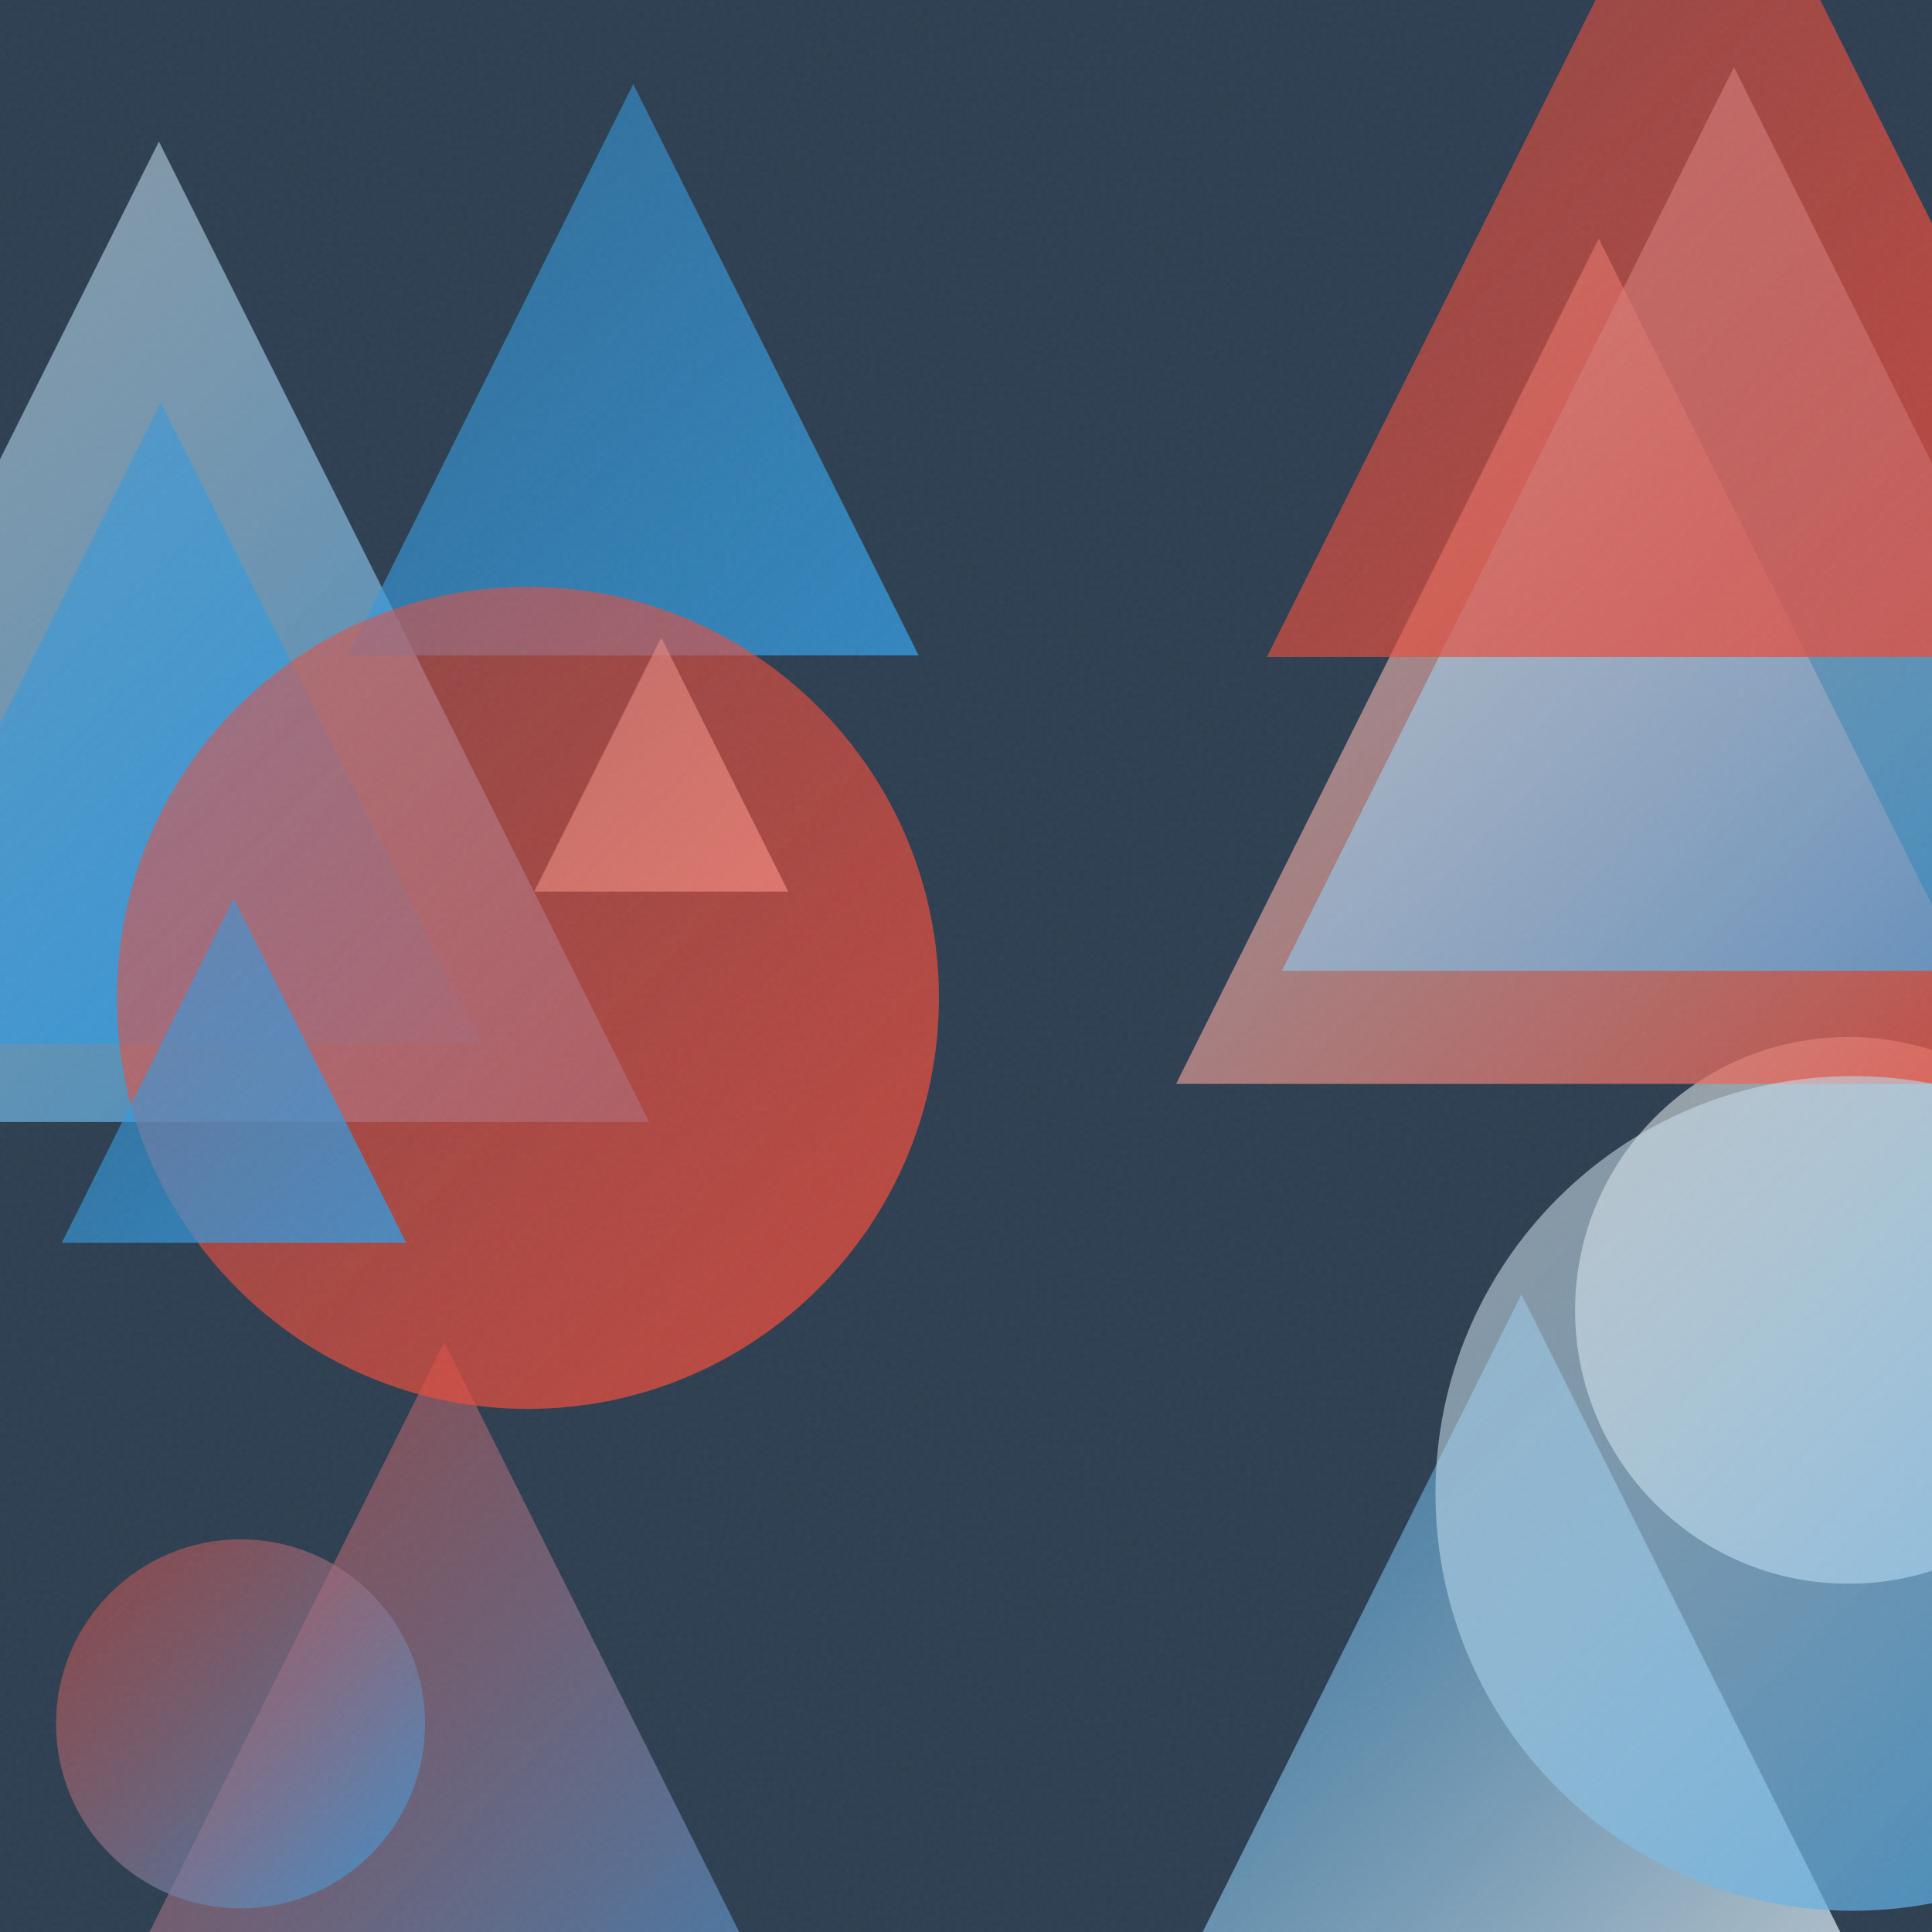
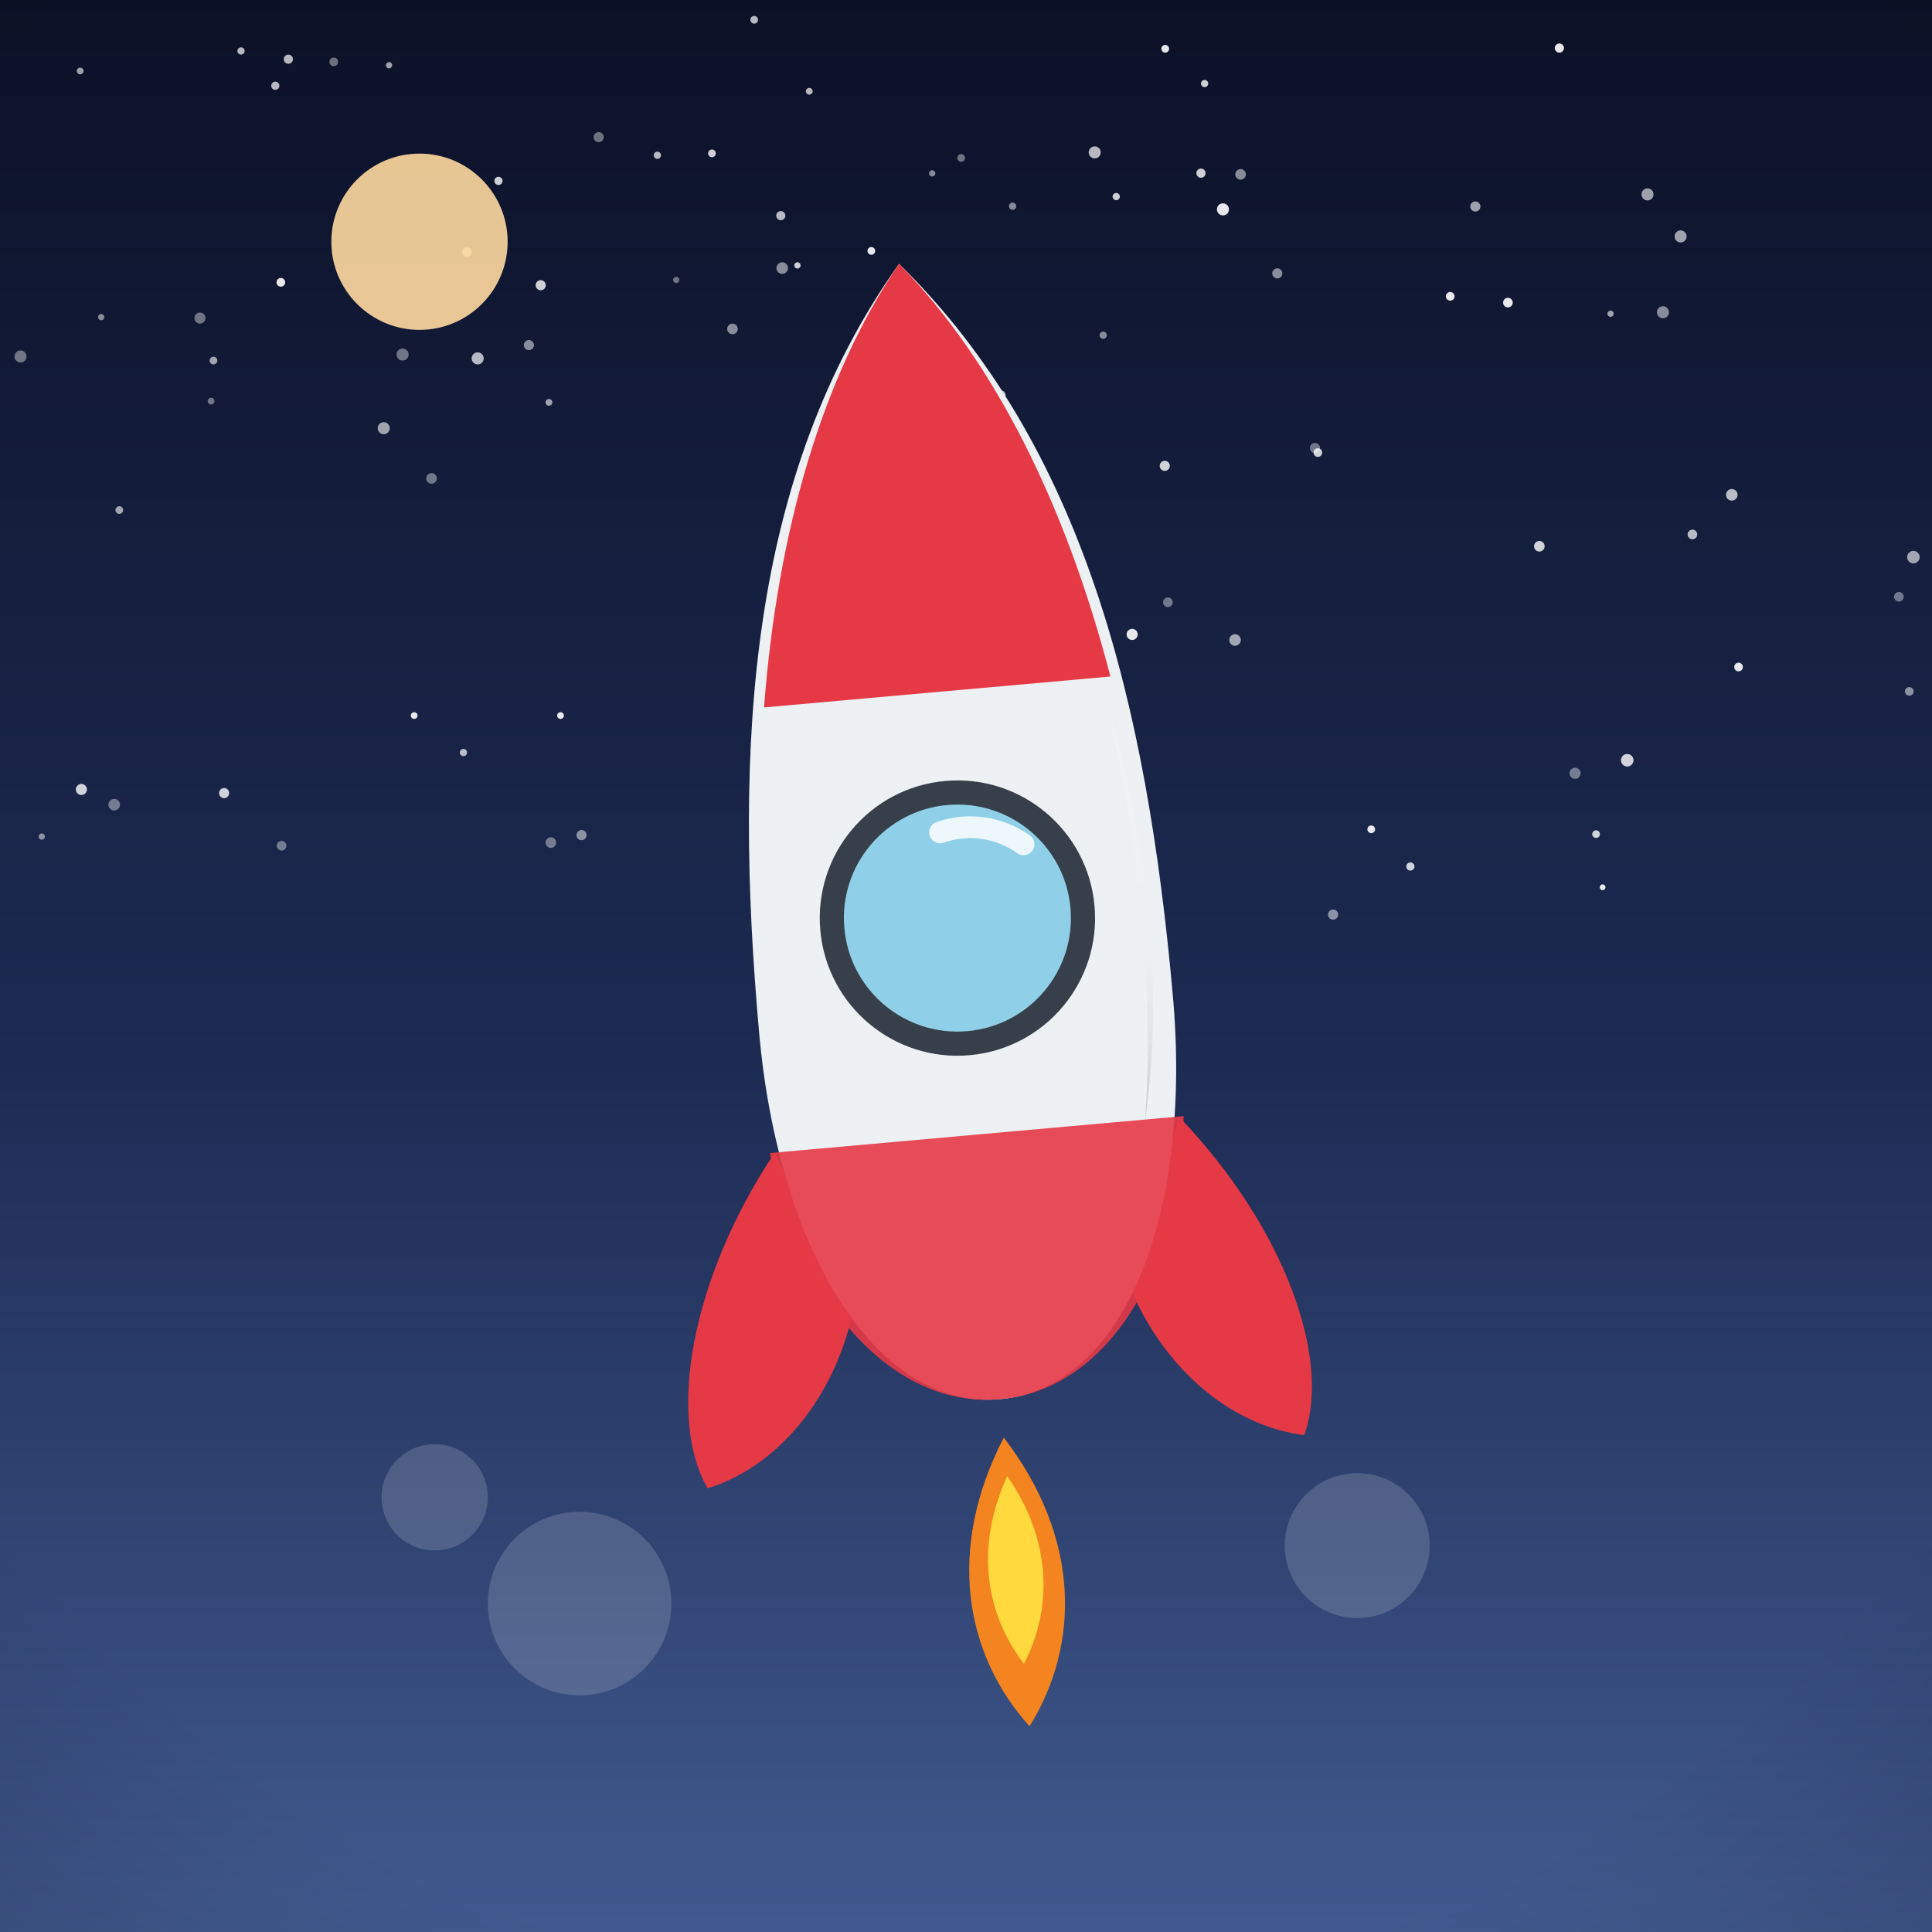
- <svg xmlns="http://www.w3.org/2000/svg" viewBox="0 0 400 400">
+ <svg xmlns="http://www.w3.org/2000/svg" viewBox="0 0 800 800">
  <defs>
-     <linearGradient id="g0" x1="326.1" y1="214.8" x2="439.3" y2="327.9" gradientUnits="userSpaceOnUse">
-       <stop offset="0" stop-color="#ECF0F1" stop-opacity="0.5" />
-       <stop offset="1" stop-color="#ECF0F1" stop-opacity="0.8" />
+     <linearGradient id="sky" x1="0" y1="0" x2="0" y2="1">
+       <stop offset="0" stop-color="#0b1026" />
+       <stop offset="0.55" stop-color="#1d2b53" />
+       <stop offset="1" stop-color="#415a8f" />
    </linearGradient>
-     <linearGradient id="g1" x1="8.4" y1="277.9" x2="175.6" y2="445.1" gradientUnits="userSpaceOnUse">
-       <stop offset="0" stop-color="#E74C3C" stop-opacity="0.5" />
-       <stop offset="1" stop-color="#3498DB" stop-opacity="0.8" />
+     <radialGradient id="sunG" cx="0.38" cy="0.35" r="0.9">
+       <stop offset="0" stop-color="#fff3b0" />
+       <stop offset="1" stop-color="#ffb703" />
+     </radialGradient>
+     <linearGradient id="ground" x1="0" y1="0" x2="0" y2="1">
+       <stop offset="0" stop-color="#69b06f" />
+       <stop offset="1" stop-color="#3c7a44" />
    </linearGradient>
-     <linearGradient id="g2" x1="243.5" y1="49.4" x2="418.5" y2="224.4" gradientUnits="userSpaceOnUse">
-       <stop offset="0" stop-color="#ECF0F1" stop-opacity="0.5" />
-       <stop offset="1" stop-color="#E74C3C" stop-opacity="0.8" />
+     <linearGradient id="sea" x1="0" y1="0" x2="0" y2="1">
+       <stop offset="0" stop-color="#3d9bc4" />
+       <stop offset="1" stop-color="#1668a0" />
    </linearGradient>
-     <linearGradient id="g3" x1="-68.6" y1="29.3" x2="134.4" y2="232.3" gradientUnits="userSpaceOnUse">
-       <stop offset="0" stop-color="#ECF0F1" stop-opacity="0.5" />
-       <stop offset="1" stop-color="#3498DB" stop-opacity="0.8" />
+     <linearGradient id="shade" x1="0" y1="0" x2="0" y2="1">
+       <stop offset="0" stop-color="#ffffff" stop-opacity="0.20" />
+       <stop offset="0.5" stop-color="#ffffff" stop-opacity="0" />
+       <stop offset="1" stop-color="#000000" stop-opacity="0.16" />
    </linearGradient>
-     <linearGradient id="g4" x1="72.0" y1="17.4" x2="190.2" y2="135.7" gradientUnits="userSpaceOnUse">
-       <stop offset="0" stop-color="#3498DB" stop-opacity="0.5" />
-       <stop offset="1" stop-color="#3498DB" stop-opacity="0.8" />
-     </linearGradient>
-     <linearGradient id="g5" x1="265.4" y1="13.9" x2="452.5" y2="201.0" gradientUnits="userSpaceOnUse">
-       <stop offset="0" stop-color="#ECF0F1" stop-opacity="0.5" />
-       <stop offset="1" stop-color="#3498DB" stop-opacity="0.8" />
-     </linearGradient>
-     <linearGradient id="g6" x1="11.6" y1="318.8" x2="88.0" y2="395.1" gradientUnits="userSpaceOnUse">
-       <stop offset="0" stop-color="#E74C3C" stop-opacity="0.5" />
-       <stop offset="1" stop-color="#3498DB" stop-opacity="0.8" />
-     </linearGradient>
-     <linearGradient id="g7" x1="110.6" y1="132.0" x2="163.2" y2="184.6" gradientUnits="userSpaceOnUse">
-       <stop offset="0" stop-color="#ECF0F1" stop-opacity="0.5" />
-       <stop offset="1" stop-color="#ECF0F1" stop-opacity="0.8" />
-     </linearGradient>
-     <linearGradient id="g8" x1="262.3" y1="-46.5" x2="444.9" y2="136.0" gradientUnits="userSpaceOnUse">
-       <stop offset="0" stop-color="#E74C3C" stop-opacity="0.5" />
-       <stop offset="1" stop-color="#E74C3C" stop-opacity="0.8" />
-     </linearGradient>
-     <linearGradient id="g9" x1="-33.1" y1="83.3" x2="99.8" y2="216.2" gradientUnits="userSpaceOnUse">
-       <stop offset="0" stop-color="#3498DB" stop-opacity="0.5" />
-       <stop offset="1" stop-color="#3498DB" stop-opacity="0.8" />
-     </linearGradient>
-     <linearGradient id="g10" x1="24.2" y1="121.5" x2="194.5" y2="291.8" gradientUnits="userSpaceOnUse">
-       <stop offset="0" stop-color="#E74C3C" stop-opacity="0.5" />
-       <stop offset="1" stop-color="#E74C3C" stop-opacity="0.8" />
-     </linearGradient>
-     <linearGradient id="g11" x1="234.3" y1="268.0" x2="395.7" y2="429.4" gradientUnits="userSpaceOnUse">
-       <stop offset="0" stop-color="#3498DB" stop-opacity="0.5" />
-       <stop offset="1" stop-color="#ECF0F1" stop-opacity="0.8" />
-     </linearGradient>
-     <linearGradient id="g12" x1="297.1" y1="222.8" x2="470.0" y2="395.7" gradientUnits="userSpaceOnUse">
-       <stop offset="0" stop-color="#ECF0F1" stop-opacity="0.5" />
-       <stop offset="1" stop-color="#3498DB" stop-opacity="0.8" />
-     </linearGradient>
-     <linearGradient id="g13" x1="12.8" y1="186.0" x2="84.1" y2="257.3" gradientUnits="userSpaceOnUse">
-       <stop offset="0" stop-color="#3498DB" stop-opacity="0.5" />
-       <stop offset="1" stop-color="#3498DB" stop-opacity="0.8" />
-     </linearGradient>
-     <filter id="n">
-       <feTurbulence type="fractalNoise" baseFrequency="0.9" numOctaves="2" stitchTiles="stitch" />
-       <feColorMatrix type="saturate" values="0" />
-     </filter>
+     <radialGradient id="vig" cx="0.5" cy="0.42" r="0.85">
+       <stop offset="0.72" stop-color="#000000" stop-opacity="0" />
+       <stop offset="1" stop-color="#000000" stop-opacity="0.20" />
+     </radialGradient>
  </defs>
-   <rect width="400" height="400" fill="#2C3E50" />
-   <circle cx="382.7" cy="271.3" r="56.6" fill="url(#g0)" />
-   <path d="M 92.0 277.9 L 175.6 445.1 L 8.4 445.1 Z" fill="url(#g1)" />
-   <path d="M 331.0 49.4 L 418.5 224.4 L 243.5 224.4 Z" fill="url(#g2)" />
-   <path d="M 32.9 29.3 L 134.4 232.3 L -68.6 232.3 Z" fill="url(#g3)" />
-   <path d="M 131.1 17.4 L 190.2 135.7 L 72.0 135.7 Z" fill="url(#g4)" />
-   <path d="M 359.0 13.9 L 452.5 201.0 L 265.4 201.0 Z" fill="url(#g5)" />
-   <circle cx="49.8" cy="356.9" r="38.2" fill="url(#g6)" />
-   <path d="M 136.9 132.0 L 163.2 184.6 L 110.6 184.6 Z" fill="url(#g7)" />
-   <path d="M 353.6 -46.5 L 444.9 136.0 L 262.3 136.0 Z" fill="url(#g8)" />
-   <path d="M 33.3 83.3 L 99.8 216.2 L -33.1 216.2 Z" fill="url(#g9)" />
-   <circle cx="109.3" cy="206.6" r="85.1" fill="url(#g10)" />
-   <path d="M 315.0 268.0 L 395.7 429.4 L 234.3 429.4 Z" fill="url(#g11)" />
-   <circle cx="383.6" cy="309.2" r="86.4" fill="url(#g12)" />
-   <path d="M 48.4 186.0 L 84.1 257.3 L 12.8 257.3 Z" fill="url(#g13)" />
-   <rect width="400" height="400" filter="url(#n)" opacity="0.05" />
+   <rect width="800" height="800" fill="url(#sky)" />
+   <circle cx="719.9" cy="276.2" r="1.8" fill="#ffffff" opacity="0.9" />
+   <circle cx="99.8" cy="21.1" r="1.5" fill="#ffffff" opacity="0.7" />
+   <circle cx="666.9" cy="129.9" r="1.3" fill="#ffffff" opacity="0.6" />
+   <circle cx="544.5" cy="185.5" r="2.1" fill="#ffffff" opacity="0.4" />
+   <circle cx="193.3" cy="104.4" r="2" fill="#ffffff" opacity="0.8" />
+   <circle cx="138.2" cy="25.6" r="1.8" fill="#ffffff" opacity="0.4" />
+   <circle cx="790.6" cy="286.3" r="1.8" fill="#ffffff" opacity="0.5" />
+   <circle cx="219" cy="142.9" r="2.1" fill="#ffffff" opacity="0.5" />
+   <circle cx="528.9" cy="113.2" r="2.1" fill="#ffffff" opacity="0.5" />
+   <circle cx="456.8" cy="138.8" r="1.5" fill="#ffffff" opacity="0.5" />
+   <circle cx="227.3" cy="166.6" r="1.4" fill="#ffffff" opacity="0.6" />
+   <circle cx="645.7" cy="19.9" r="1.9" fill="#ffffff" opacity="0.9" />
+   <circle cx="418.5" cy="364.8" r="2.2" fill="#ffffff" opacity="0.7" />
+   <circle cx="637.4" cy="226.2" r="2.2" fill="#ffffff" opacity="0.8" />
+   <circle cx="688.6" cy="129.3" r="2.5" fill="#ffffff" opacity="0.5" />
+   <circle cx="386" cy="71.8" r="1.3" fill="#ffffff" opacity="0.5" />
+   <circle cx="88.4" cy="149.3" r="1.6" fill="#ffffff" opacity="0.6" />
+   <circle cx="114" cy="35.5" r="1.7" fill="#ffffff" opacity="0.7" />
+   <circle cx="228.1" cy="348.9" r="2.2" fill="#ffffff" opacity="0.4" />
+   <circle cx="280" cy="115.9" r="1.3" fill="#ffffff" opacity="0.4" />
+   <circle cx="610.9" cy="85.5" r="2.1" fill="#ffffff" opacity="0.6" />
+   <circle cx="414.5" cy="163.6" r="1.9" fill="#ffffff" opacity="0.7" />
+   <circle cx="294.8" cy="63.5" r="1.6" fill="#ffffff" opacity="0.8" />
+   <circle cx="327.7" cy="320.7" r="1.2" fill="#ffffff" opacity="0.7" />
+   <circle cx="506.4" cy="86.7" r="2.5" fill="#ffffff" opacity="0.9" />
+   <circle cx="92.8" cy="328.4" r="2.1" fill="#ffffff" opacity="0.8" />
+   <circle cx="513.7" cy="72.2" r="2.2" fill="#ffffff" opacity="0.5" />
+   <circle cx="695.9" cy="97.9" r="2.5" fill="#ffffff" opacity="0.6" />
+   <circle cx="511.4" cy="265" r="2.4" fill="#ffffff" opacity="0.6" />
+   <circle cx="116.6" cy="350.2" r="2" fill="#ffffff" opacity="0.4" />
+   <circle cx="87.4" cy="166.1" r="1.4" fill="#ffffff" opacity="0.4" />
+   <circle cx="171.5" cy="296.3" r="1.4" fill="#ffffff" opacity="0.9" />
+   <circle cx="323.3" cy="89.3" r="1.9" fill="#ffffff" opacity="0.7" />
+   <circle cx="303.3" cy="136.2" r="2.2" fill="#ffffff" opacity="0.5" />
+   <circle cx="403.6" cy="295.3" r="2.5" fill="#ffffff" opacity="0.5" />
+   <circle cx="470.6" cy="313.4" r="1.3" fill="#ffffff" opacity="0.6" />
+   <circle cx="497.3" cy="71.7" r="1.9" fill="#ffffff" opacity="0.8" />
+   <circle cx="197.8" cy="148.4" r="2.5" fill="#ffffff" opacity="0.7" />
+   <circle cx="116.3" cy="116.9" r="1.8" fill="#ffffff" opacity="0.9" />
+   <circle cx="482.5" cy="20.2" r="1.6" fill="#ffffff" opacity="0.9" />
+   <circle cx="206.4" cy="74.9" r="1.7" fill="#ffffff" opacity="0.8" />
+   <circle cx="660.9" cy="345.4" r="1.6" fill="#ffffff" opacity="0.8" />
+   <circle cx="178.7" cy="198.1" r="2.2" fill="#ffffff" opacity="0.4" />
+   <circle cx="82.8" cy="131.7" r="2.3" fill="#ffffff" opacity="0.4" />
+   <circle cx="398" cy="65.4" r="1.6" fill="#ffffff" opacity="0.4" />
+   <circle cx="119.4" cy="24.5" r="1.9" fill="#ffffff" opacity="0.7" />
+   <circle cx="158.9" cy="177.3" r="2.5" fill="#ffffff" opacity="0.6" />
+   <circle cx="673.8" cy="314.8" r="2.6" fill="#ffffff" opacity="0.8" />
+   <circle cx="389.4" cy="232.2" r="1.8" fill="#ffffff" opacity="0.9" />
+   <circle cx="498.8" cy="34.6" r="1.5" fill="#ffffff" opacity="0.8" />
+   <circle cx="419.3" cy="85.4" r="1.5" fill="#ffffff" opacity="0.5" />
+   <circle cx="552" cy="378.7" r="2.1" fill="#ffffff" opacity="0.5" />
+   <circle cx="462.2" cy="81.4" r="1.5" fill="#ffffff" opacity="0.8" />
+   <circle cx="330.2" cy="109.9" r="1.3" fill="#ffffff" opacity="0.8" />
+   <circle cx="240.8" cy="345.8" r="2.1" fill="#ffffff" opacity="0.5" />
+   <circle cx="567.8" cy="343.4" r="1.6" fill="#ffffff" opacity="0.9" />
+   <circle cx="584" cy="358.8" r="1.7" fill="#ffffff" opacity="0.8" />
+   <circle cx="49.4" cy="211.2" r="1.6" fill="#ffffff" opacity="0.6" />
+   <circle cx="786.3" cy="247.1" r="2" fill="#ffffff" opacity="0.4" />
+   <circle cx="33.2" cy="29.4" r="1.4" fill="#ffffff" opacity="0.6" />
+   <circle cx="223.9" cy="118.1" r="2.1" fill="#ffffff" opacity="0.8" />
+   <circle cx="33.7" cy="326.9" r="2.3" fill="#ffffff" opacity="0.8" />
+   <circle cx="8.5" cy="147.6" r="2.5" fill="#ffffff" opacity="0.4" />
+   <circle cx="792.3" cy="230.7" r="2.6" fill="#ffffff" opacity="0.6" />
+   <circle cx="468.8" cy="262.7" r="2.3" fill="#ffffff" opacity="0.9" />
+   <circle cx="247.9" cy="56.8" r="2.1" fill="#ffffff" opacity="0.4" />
+   <circle cx="482.3" cy="192.9" r="2.1" fill="#ffffff" opacity="0.8" />
+   <circle cx="600.5" cy="122.7" r="1.8" fill="#ffffff" opacity="0.9" />
+   <circle cx="663.6" cy="367.4" r="1.2" fill="#ffffff" opacity="0.9" />
+   <circle cx="272.2" cy="64.3" r="1.5" fill="#ffffff" opacity="0.7" />
+   <circle cx="166.7" cy="146.8" r="2.5" fill="#ffffff" opacity="0.4" />
+   <circle cx="682.2" cy="80.5" r="2.5" fill="#ffffff" opacity="0.6" />
+   <circle cx="17.3" cy="346.4" r="1.3" fill="#ffffff" opacity="0.5" />
+   <circle cx="370.7" cy="244.8" r="2.5" fill="#ffffff" opacity="0.8" />
+   <circle cx="483.6" cy="249.4" r="2" fill="#ffffff" opacity="0.4" />
+   <circle cx="700.8" cy="221.3" r="2" fill="#ffffff" opacity="0.7" />
+   <circle cx="545.7" cy="187.4" r="1.8" fill="#ffffff" opacity="0.8" />
+   <circle cx="312.3" cy="8.2" r="1.6" fill="#ffffff" opacity="0.7" />
+   <circle cx="624.4" cy="125.3" r="2" fill="#ffffff" opacity="0.9" />
+   <circle cx="161.1" cy="27" r="1.3" fill="#ffffff" opacity="0.6" />
+   <circle cx="323.9" cy="111" r="2.4" fill="#ffffff" opacity="0.5" />
+   <circle cx="360.8" cy="103.9" r="1.6" fill="#ffffff" opacity="0.9" />
+   <circle cx="335.1" cy="37.8" r="1.4" fill="#ffffff" opacity="0.7" />
+   <circle cx="191.9" cy="311.6" r="1.5" fill="#ffffff" opacity="0.7" />
+   <circle cx="41.9" cy="131.3" r="1.3" fill="#ffffff" opacity="0.5" />
+   <circle cx="717.1" cy="204.9" r="2.4" fill="#ffffff" opacity="0.7" />
+   <circle cx="652.2" cy="320.2" r="2.3" fill="#ffffff" opacity="0.4" />
+   <circle cx="453.3" cy="63.1" r="2.5" fill="#ffffff" opacity="0.7" />
+   <circle cx="47.3" cy="333.2" r="2.4" fill="#ffffff" opacity="0.4" />
+   <circle cx="232.1" cy="296.3" r="1.4" fill="#ffffff" opacity="0.9" />
+   <circle cx="173.7" cy="100.1" r="36.5" fill="#ffd9a0" opacity="0.9" />
+   <g transform="translate(400 0) scale(-1 1) translate(-400 0)">
+     <g transform="rotate(5.1 400 420)">
+       <path d="M400 596 C 428 640 424 684 400 716 C 376 684 372 640 400 596 Z" fill="#f4841f" />
+       <path d="M400 612 C 416 640 414 668 400 690 C 386 668 384 640 400 612 Z" fill="#ffd93d" />
+       <path d="M316 470 C 276 520 262 576 276 606 C 304 600 330 576 342 540 Z" fill="#e63946" />
+       <path d="M484 470 C 524 520 538 576 524 606 C 496 600 470 576 458 540 Z" fill="#e63946" />
+       <path d="M400 108 C 470 190 486 300 486 420 C 486 510 452 580 400 580 C 348 580 314 510 314 420 C 314 300 330 190 400 108 Z" fill="#eef1f4" />
+       <path d="M400 108 C 436 152 460 214 472 286 L 328 286 C 340 214 364 152 400 108 Z" fill="#e63946" />
+       <path d="M314 470 L 486 470 C 482 522 450 580 400 580 C 350 580 318 522 314 470 Z" fill="#e63946" opacity="0.9" />
+       <circle cx="400" cy="380" r="52" fill="#8fd0e8" stroke="#37404a" stroke-width="10" />
+       <path d="M370 352 A 38 38 0 0 1 404 344" stroke="#ffffff" stroke-width="9" fill="none" stroke-linecap="round" opacity="0.85" />
+       <path d="M330 300 C 322 360 322 420 330 470 C 318 420 318 360 330 300 Z" fill="url(#shade)" />
+     </g>
+     <g fill="#ffffff" opacity="0.16">
+       <circle cx="238" cy="640" r="30" />
+       <circle cx="560" cy="664" r="38" />
+       <circle cx="620" cy="620" r="22" />
+     </g>
+   </g>
+   <rect width="800" height="800" fill="url(#vig)" />
</svg>
